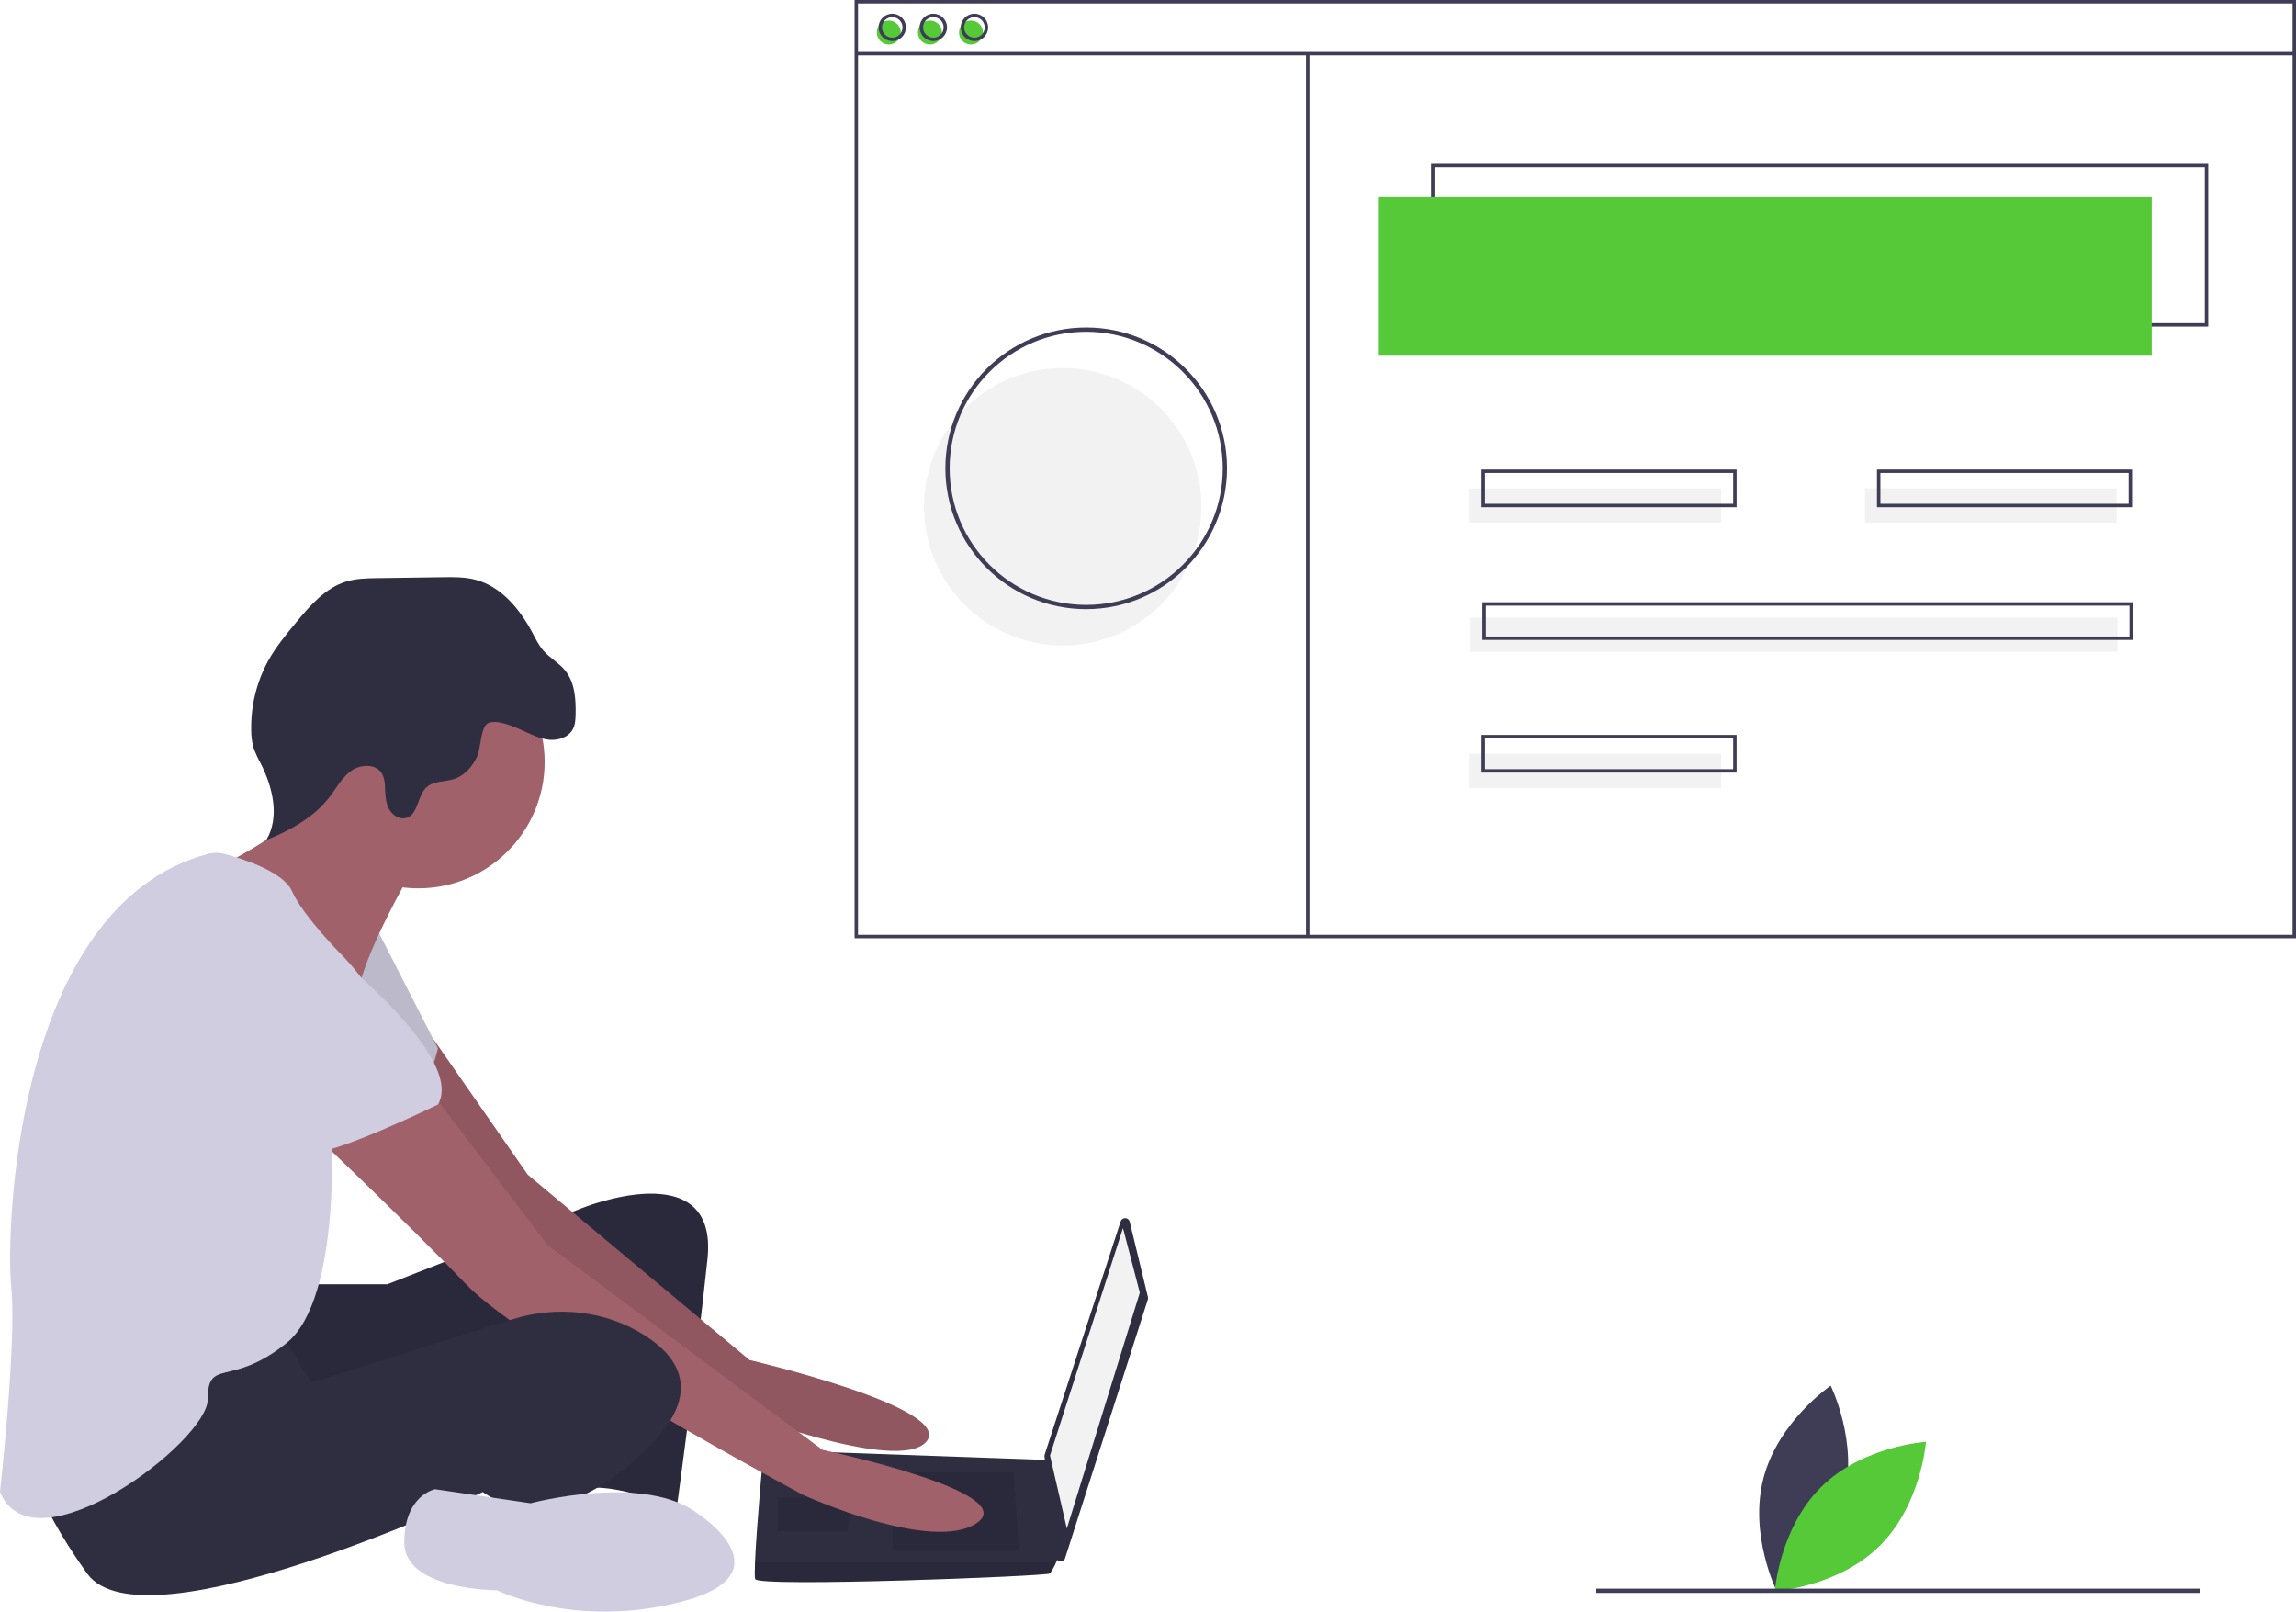
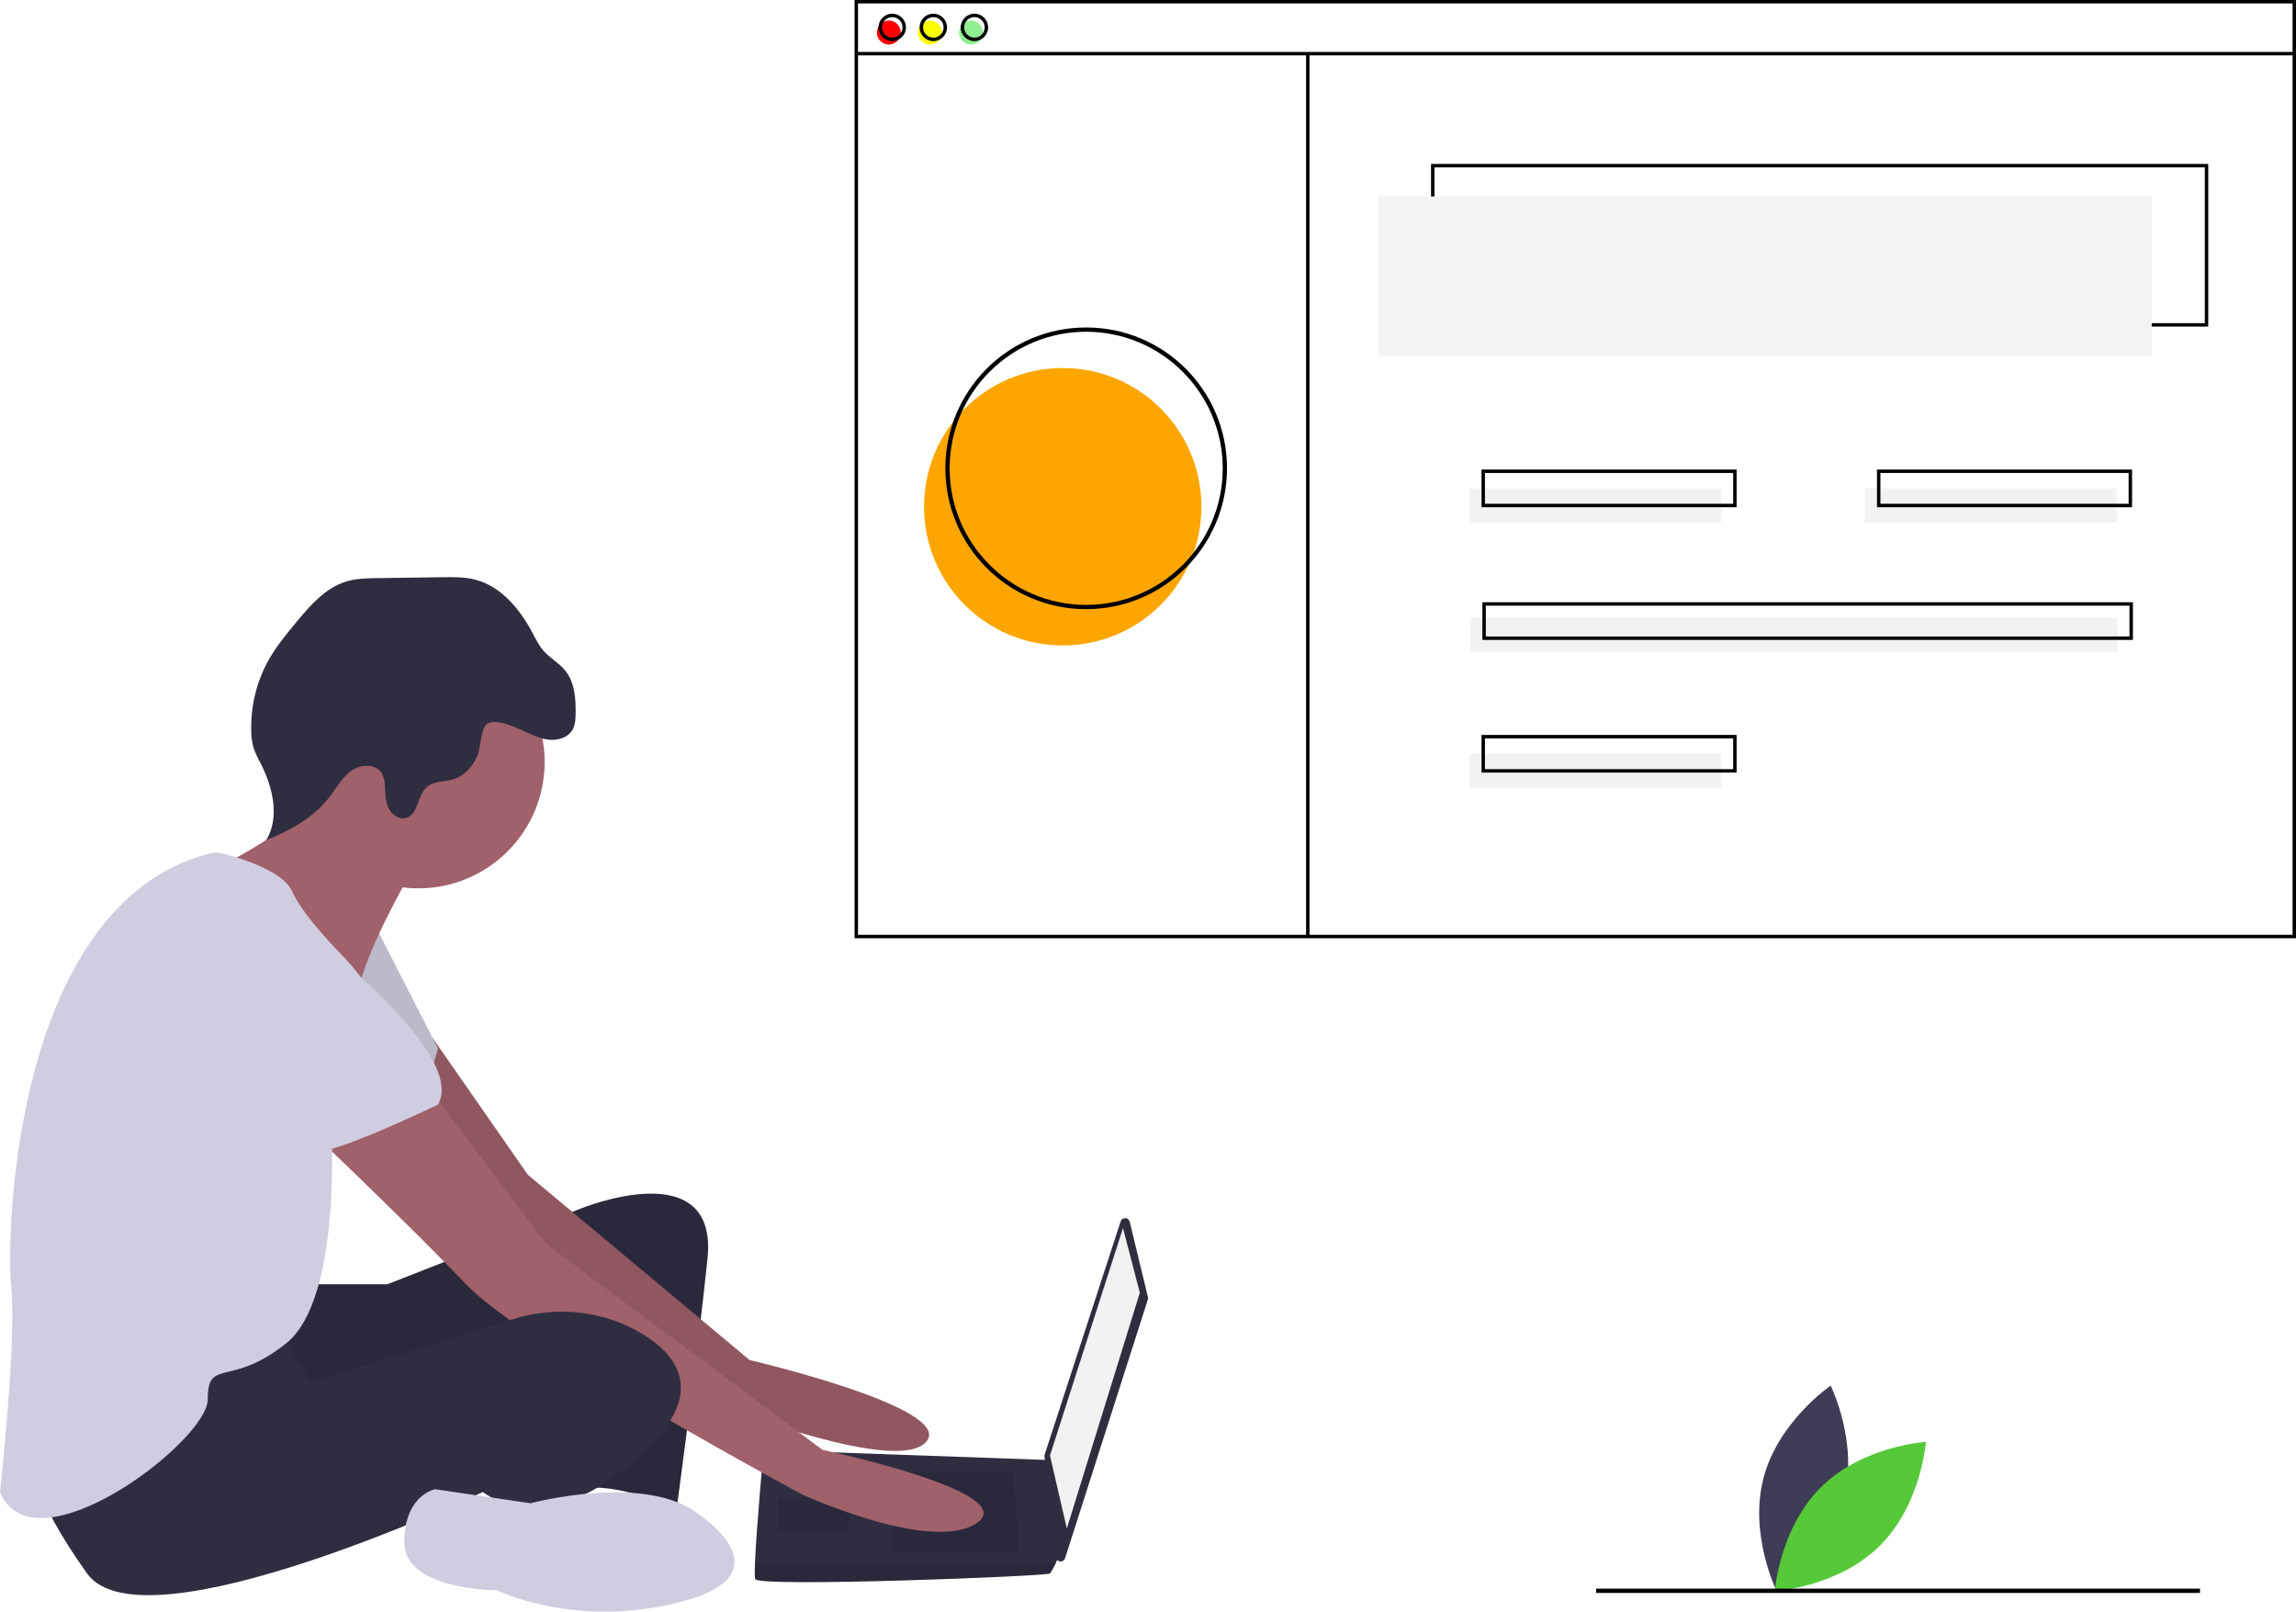
<svg xmlns="http://www.w3.org/2000/svg" id="ade8c9af-7e2e-4eda-b5c8-b06129257226" data-name="Layer 1" width="1076.064" height="755.228" viewBox="0 0 1076.064 755.228">
  <path d="M926.114,774.809c-6.985,26.598-31.459,43.22-31.459,43.22s-13.15-26.502-6.166-53.1,31.459-43.22,31.459-43.22S933.098,748.211,926.114,774.809Z" transform="translate(-61.96814 -72.38605)" fill="#3f3d56" />
  <path d="M915.52,769.183c-19.563,19.327-21.751,48.831-21.751,48.831s29.528-1.831,49.091-21.159,21.751-48.831,21.751-48.831S935.082,749.855,915.52,769.183Z" transform="translate(-61.96814 -72.38605)" fill="#56c939" />
  <path d="M206.702,674.194h36.841l90.788-35.526s64.472-26.315,59.209,23.684-14.473,117.103-14.473,117.103-28.947-13.158-44.736-9.21-5.263-80.262-5.263-80.262-128.945,61.841-140.787,53.946-14.473-63.157-14.473-63.157Z" transform="translate(-61.96814 -72.38605)" fill="#2f2e41" />
  <path d="M206.702,674.194h36.841l90.788-35.526s64.472-26.315,59.209,23.684-14.473,117.103-14.473,117.103-28.947-13.158-44.736-9.21-5.263-80.262-5.263-80.262-128.945,61.841-140.787,53.946-14.473-63.157-14.473-63.157Z" transform="translate(-61.96814 -72.38605)" opacity="0.1" />
  <path d="M264.746,558.82l44.586,64.059L413.277,709.72s96.051,22.368,82.893,38.157S402.751,732.088,402.751,732.088s-119.735-86.84-123.682-93.419S231.702,570.249,231.702,570.249Z" transform="translate(-61.96814 -72.38605)" fill="#a0616a" />
  <path d="M264.746,558.82l44.586,64.059L413.277,709.72s96.051,22.368,82.893,38.157S402.751,732.088,402.751,732.088s-119.735-86.84-123.682-93.419S231.702,570.249,231.702,570.249Z" transform="translate(-61.96814 -72.38605)" opacity="0.1" />
  <path d="M238.281,507.092l28.947,56.578s-6.579,27.631-17.105,30.263-55.262-34.21-55.262-34.21Z" transform="translate(-61.96814 -72.38605)" fill="#d0cde1" />
  <path d="M238.281,507.092l28.947,56.578s-6.579,27.631-17.105,30.263-55.262-34.21-55.262-34.21Z" transform="translate(-61.96814 -72.38605)" opacity="0.1" />
  <path d="M591.419,644.9,599.97,680.172a2.203,2.203,0,0,1-.043,1.19L561.14,802.574a2.203,2.203,0,0,1-4.287-.423l-5.366-47.219a2.203,2.203,0,0,1,.094-.931L587.184,644.737A2.203,2.203,0,0,1,591.419,644.9Z" transform="translate(-61.96814 -72.38605)" fill="#2f2e41" />
  <polygon points="526.306 575.493 534.2 605.756 499.99 716.28 492.096 682.07 526.306 575.493" fill="#f2f2f2" />
  <path d="M415.909,812.35c1.316,3.947,136.839-1.316,138.155-2.632a28.561,28.561,0,0,0,2.895-5.263c1.237-2.632,2.368-5.263,2.368-5.263L554.064,756.588l-134.208-4.763s-3.355,36.105-4.039,52.631C415.646,808.626,415.646,811.56,415.909,812.35Z" transform="translate(-61.96814 -72.38605)" fill="#2f2e41" />
  <polygon points="474.991 689.965 477.622 726.806 418.413 726.806 418.413 689.965 474.991 689.965" opacity="0.1" />
  <polygon points="398.677 701.806 399.03 701.736 397.361 717.596 364.467 717.596 364.467 701.806 398.677 701.806" opacity="0.1" />
  <path d="M415.909,812.35c1.316,3.947,136.839-1.316,138.155-2.632a28.561,28.561,0,0,0,2.895-5.263H415.817C415.646,808.626,415.646,811.56,415.909,812.35Z" transform="translate(-61.96814 -72.38605)" opacity="0.1" />
  <circle cx="196.049" cy="357.076" r="59.209" fill="#a0616a" />
  <path d="M254.07,482.093s-19.736,34.21-23.684,52.631-59.209-36.841-59.209-36.841l-7.237-19.079s51.973-24.342,48.025-44.078S254.07,482.093,254.07,482.093Z" transform="translate(-61.96814 -72.38605)" fill="#a0616a" />
  <path d="M264.596,584.722l53.946,71.051,128.945,96.051s93.419,19.736,72.367,34.21-81.577-13.158-81.577-13.158S308.016,703.141,280.385,674.194s-78.946-77.63-78.946-77.63Z" transform="translate(-61.96814 -72.38605)" fill="#a0616a" />
  <path d="M192.229,695.247,208.018,720.246l94.231-29.646c20.676-6.505,43.348-4.111,61.687,7.442,16.447,10.362,26.973,26.809,3.289,51.15-47.368,48.683-78.946,22.368-78.946,22.368S129.072,846.559,102.757,809.718s-27.631-55.262-27.631-55.262S176.44,691.299,192.229,695.247Z" transform="translate(-61.96814 -72.38605)" fill="#2f2e41" />
  <path d="M389.593,782.087s42.104,27.631-7.895,40.789-86.84-5.263-86.84-5.263-43.42,0-43.42-22.368,14.473-25,14.473-25l44.736,6.579S364.594,762.351,389.593,782.087Z" transform="translate(-61.96814 -72.38605)" fill="#d0cde1" />
  <path d="M306.589,414.568c4.03,1.797,8.026,3.923,12.408,4.444s9.371-1.008,11.444-4.903c1.12-2.104,1.248-4.578,1.3-6.961.158-7.225-.364-15.036-4.943-20.627-2.914-3.559-7.167-5.802-10.184-9.274-2.161-2.488-3.599-5.503-5.148-8.411-5.866-11.017-14.551-21.606-26.622-24.782-5.04-1.326-10.328-1.262-15.539-1.188l-30.397.429c-4.919.069-9.914.15-14.623,1.574-9.784,2.958-16.908,11.186-23.432,19.054-4.881,5.887-9.775,11.834-13.439,18.547a65.079,65.079,0,0,0-7.714,31.887,29.833,29.833,0,0,0,1.093,8.437,46.822,46.822,0,0,0,3.316,7.284c5.7,11.197,9.085,25.182,2.665,35.983,11.152-4.555,22.186-10.528,29.542-20.068,3.291-4.267,5.872-9.263,10.258-12.395s11.532-3.403,14.346,1.193a12.857,12.857,0,0,1,1.451,6.022c.206,3.45.2,7.033,1.663,10.164s4.947,5.658,8.273,4.721c5.729-1.614,5.18-10.406,9.593-14.4,3.351-3.033,8.521-2.453,12.826-3.83,5.016-1.604,8.779-5.95,10.924-10.759,1.63-3.656,1.606-13.223,4.691-15.203C294.208,409.022,303.004,412.969,306.589,414.568Z" transform="translate(-61.96814 -72.38605)" fill="#2f2e41" />
  <path d="M159.24,472.562a15.616,15.616,0,0,1,8.128.021c8.446,2.268,27.38,8.27,31.44,17.405,5.263,11.842,23.684,30.263,23.684,30.263s25,25,19.736,42.104-25,36.841-25,36.841,5.263,81.577-21.052,102.63-36.841,6.579-36.841,26.315S77.757,809.718,61.968,771.561c0,0,7.895-71.051,5.263-96.051C64.638,650.871,68.434,497.145,159.24,472.562Z" transform="translate(-61.96814 -72.38605)" fill="#d0cde1" />
  <path d="M201.439,505.777s80.262,59.209,65.788,84.209c0,0-48.683,23.684-59.209,22.368s-51.315-47.368-61.841-51.315S130.388,486.04,201.439,505.777Z" transform="translate(-61.96814 -72.38605)" fill="#d0cde1" />
-   <circle cx="498.064" cy="237.458" r="65" fill="#f2f2f2" />
-   <path d="M1096.898,225.427H732.649V149.207H1096.898ZM734.254,223.822h361.039v-73.01H734.254Z" transform="translate(-61.96814 -72.38605)" fill="#3f3d56" />
-   <rect x="645.809" y="92.065" width="362.644" height="74.615" fill="#56c939" />
-   <circle cx="416.565" cy="15.244" r="5.616" fill="#56c939" />
-   <circle cx="435.82" cy="15.244" r="5.616" fill="#56c939" />
-   <circle cx="455.076" cy="15.244" r="5.616" fill="#56c939" />
-   <path d="M1138.032,512.052H462.487V72.386h675.545Zm-673.94-1.605h672.336V73.991H464.092Z" transform="translate(-61.96814 -72.38605)" fill="#3f3d56" />
-   <rect x="401.321" y="24.338" width="673.94" height="1.605" fill="#3f3d56" />
-   <path d="M480.138,91.641a6.418,6.418,0,1,1,6.418-6.418A6.426,6.426,0,0,1,480.138,91.641Zm0-11.232a4.814,4.814,0,1,0,4.814,4.814A4.819,4.819,0,0,0,480.138,80.409Z" transform="translate(-61.96814 -72.38605)" fill="#3f3d56" />
-   <path d="M499.393,91.641a6.418,6.418,0,1,1,6.418-6.418A6.426,6.426,0,0,1,499.393,91.641Zm0-11.232a4.814,4.814,0,1,0,4.814,4.814A4.819,4.819,0,0,0,499.393,80.409Z" transform="translate(-61.96814 -72.38605)" fill="#3f3d56" />
-   <path d="M518.649,91.641A6.418,6.418,0,1,1,525.067,85.223,6.426,6.426,0,0,1,518.649,91.641Zm0-11.232a4.814,4.814,0,1,0,4.814,4.814A4.819,4.819,0,0,0,518.649,80.409Z" transform="translate(-61.96814 -72.38605)" fill="#3f3d56" />
-   <rect x="612.109" y="25.14" width="1.605" height="414.346" fill="#3f3d56" />
+   <circle cx="498.064" cy="237.458" r="65" fill="#ffa500" />
+   <path d="M1096.898,225.427H732.649V149.207H1096.898ZM734.254,223.822h361.039v-73.01H734.254Z" transform="translate(-61.96814 -72.38605)" fill="#000" />
+   <rect x="645.809" y="92.065" width="362.644" height="74.615" fill="#f3f3f3" />
+   <circle cx="416.565" cy="15.244" r="5.616" fill="#ff0000" />
+   <circle cx="435.82" cy="15.244" r="5.616" fill="#ffff00" />
+   <circle cx="455.076" cy="15.244" r="5.616" fill="#90ee90" />
+   <path d="M1138.032,512.052H462.487V72.386h675.545Zm-673.94-1.605h672.336V73.991H464.092Z" transform="translate(-61.96814 -72.38605)" fill="#000" />
+   <rect x="401.321" y="24.338" width="673.94" height="1.605" fill="#000" />
+   <path d="M480.138,91.641a6.418,6.418,0,1,1,6.418-6.418A6.426,6.426,0,0,1,480.138,91.641Zm0-11.232a4.814,4.814,0,1,0,4.814,4.814A4.819,4.819,0,0,0,480.138,80.409Z" transform="translate(-61.96814 -72.38605)" fill="#000" />
+   <path d="M499.393,91.641a6.418,6.418,0,1,1,6.418-6.418A6.426,6.426,0,0,1,499.393,91.641Zm0-11.232a4.814,4.814,0,1,0,4.814,4.814A4.819,4.819,0,0,0,499.393,80.409Z" transform="translate(-61.96814 -72.38605)" fill="#000" />
+   <path d="M518.649,91.641A6.418,6.418,0,1,1,525.067,85.223,6.426,6.426,0,0,1,518.649,91.641Zm0-11.232a4.814,4.814,0,1,0,4.814,4.814A4.819,4.819,0,0,0,518.649,80.409Z" transform="translate(-61.96814 -72.38605)" fill="#000" />
+   <rect x="612.109" y="25.14" width="1.605" height="414.346" fill="#000" />
  <rect x="688.733" y="228.859" width="117.94" height="16.046" fill="#f2f2f2" />
  <rect x="874.067" y="228.859" width="117.94" height="16.046" fill="#f2f2f2" />
-   <path d="M875.861,310.07H756.317V292.42H875.861Zm-117.94-1.605H874.257V294.024H757.922Z" transform="translate(-61.96814 -72.38605)" fill="#3f3d56" />
+   <path d="M875.861,310.07H756.317V292.42H875.861Zm-117.94-1.605H874.257V294.024H757.922Z" transform="translate(-61.96814 -72.38605)" fill="#000" />
  <rect x="688.733" y="353.217" width="117.94" height="16.046" fill="#f2f2f2" />
-   <path d="M875.861,434.428H756.317V416.778H875.861Zm-117.94-1.605H874.257V418.382H757.922Z" transform="translate(-61.96814 -72.38605)" fill="#3f3d56" />
+   <path d="M875.861,434.428H756.317V416.778H875.861Zm-117.94-1.605H874.257V418.382H757.922Z" transform="translate(-61.96814 -72.38605)" fill="#000" />
  <rect x="689.134" y="289.433" width="303.273" height="16.046" fill="#f2f2f2" />
-   <path d="M1061.596,372.249H756.718V354.599h304.878ZM758.323,370.645h301.669V356.203H758.323Z" transform="translate(-61.96814 -72.38605)" fill="#3f3d56" />
-   <path d="M1061.195,310.07H941.651V292.42H1061.195Zm-117.94-1.605h116.335V294.024H943.255Z" transform="translate(-61.96814 -72.38605)" fill="#3f3d56" />
-   <path d="M571.032,357.844a66,66,0,1,1,66-66A66.075,66.075,0,0,1,571.032,357.844Zm0-130a64,64,0,1,0,64,64A64.073,64.073,0,0,0,571.032,227.844Z" transform="translate(-61.96814 -72.38605)" fill="#3f3d56" />
-   <rect x="748.064" y="744.458" width="283" height="2" fill="#3f3d56" />
+   <path d="M1061.596,372.249H756.718V354.599h304.878ZM758.323,370.645h301.669V356.203H758.323Z" transform="translate(-61.96814 -72.38605)" fill="#000" />
+   <path d="M1061.195,310.07H941.651V292.42H1061.195Zm-117.94-1.605h116.335V294.024H943.255Z" transform="translate(-61.96814 -72.38605)" fill="#000" />
+   <path d="M571.032,357.844a66,66,0,1,1,66-66A66.075,66.075,0,0,1,571.032,357.844Zm0-130a64,64,0,1,0,64,64A64.073,64.073,0,0,0,571.032,227.844Z" transform="translate(-61.96814 -72.38605)" fill="#000" />
+   <rect x="748.064" y="744.458" width="283" height="2" fill="#000" />
</svg>
